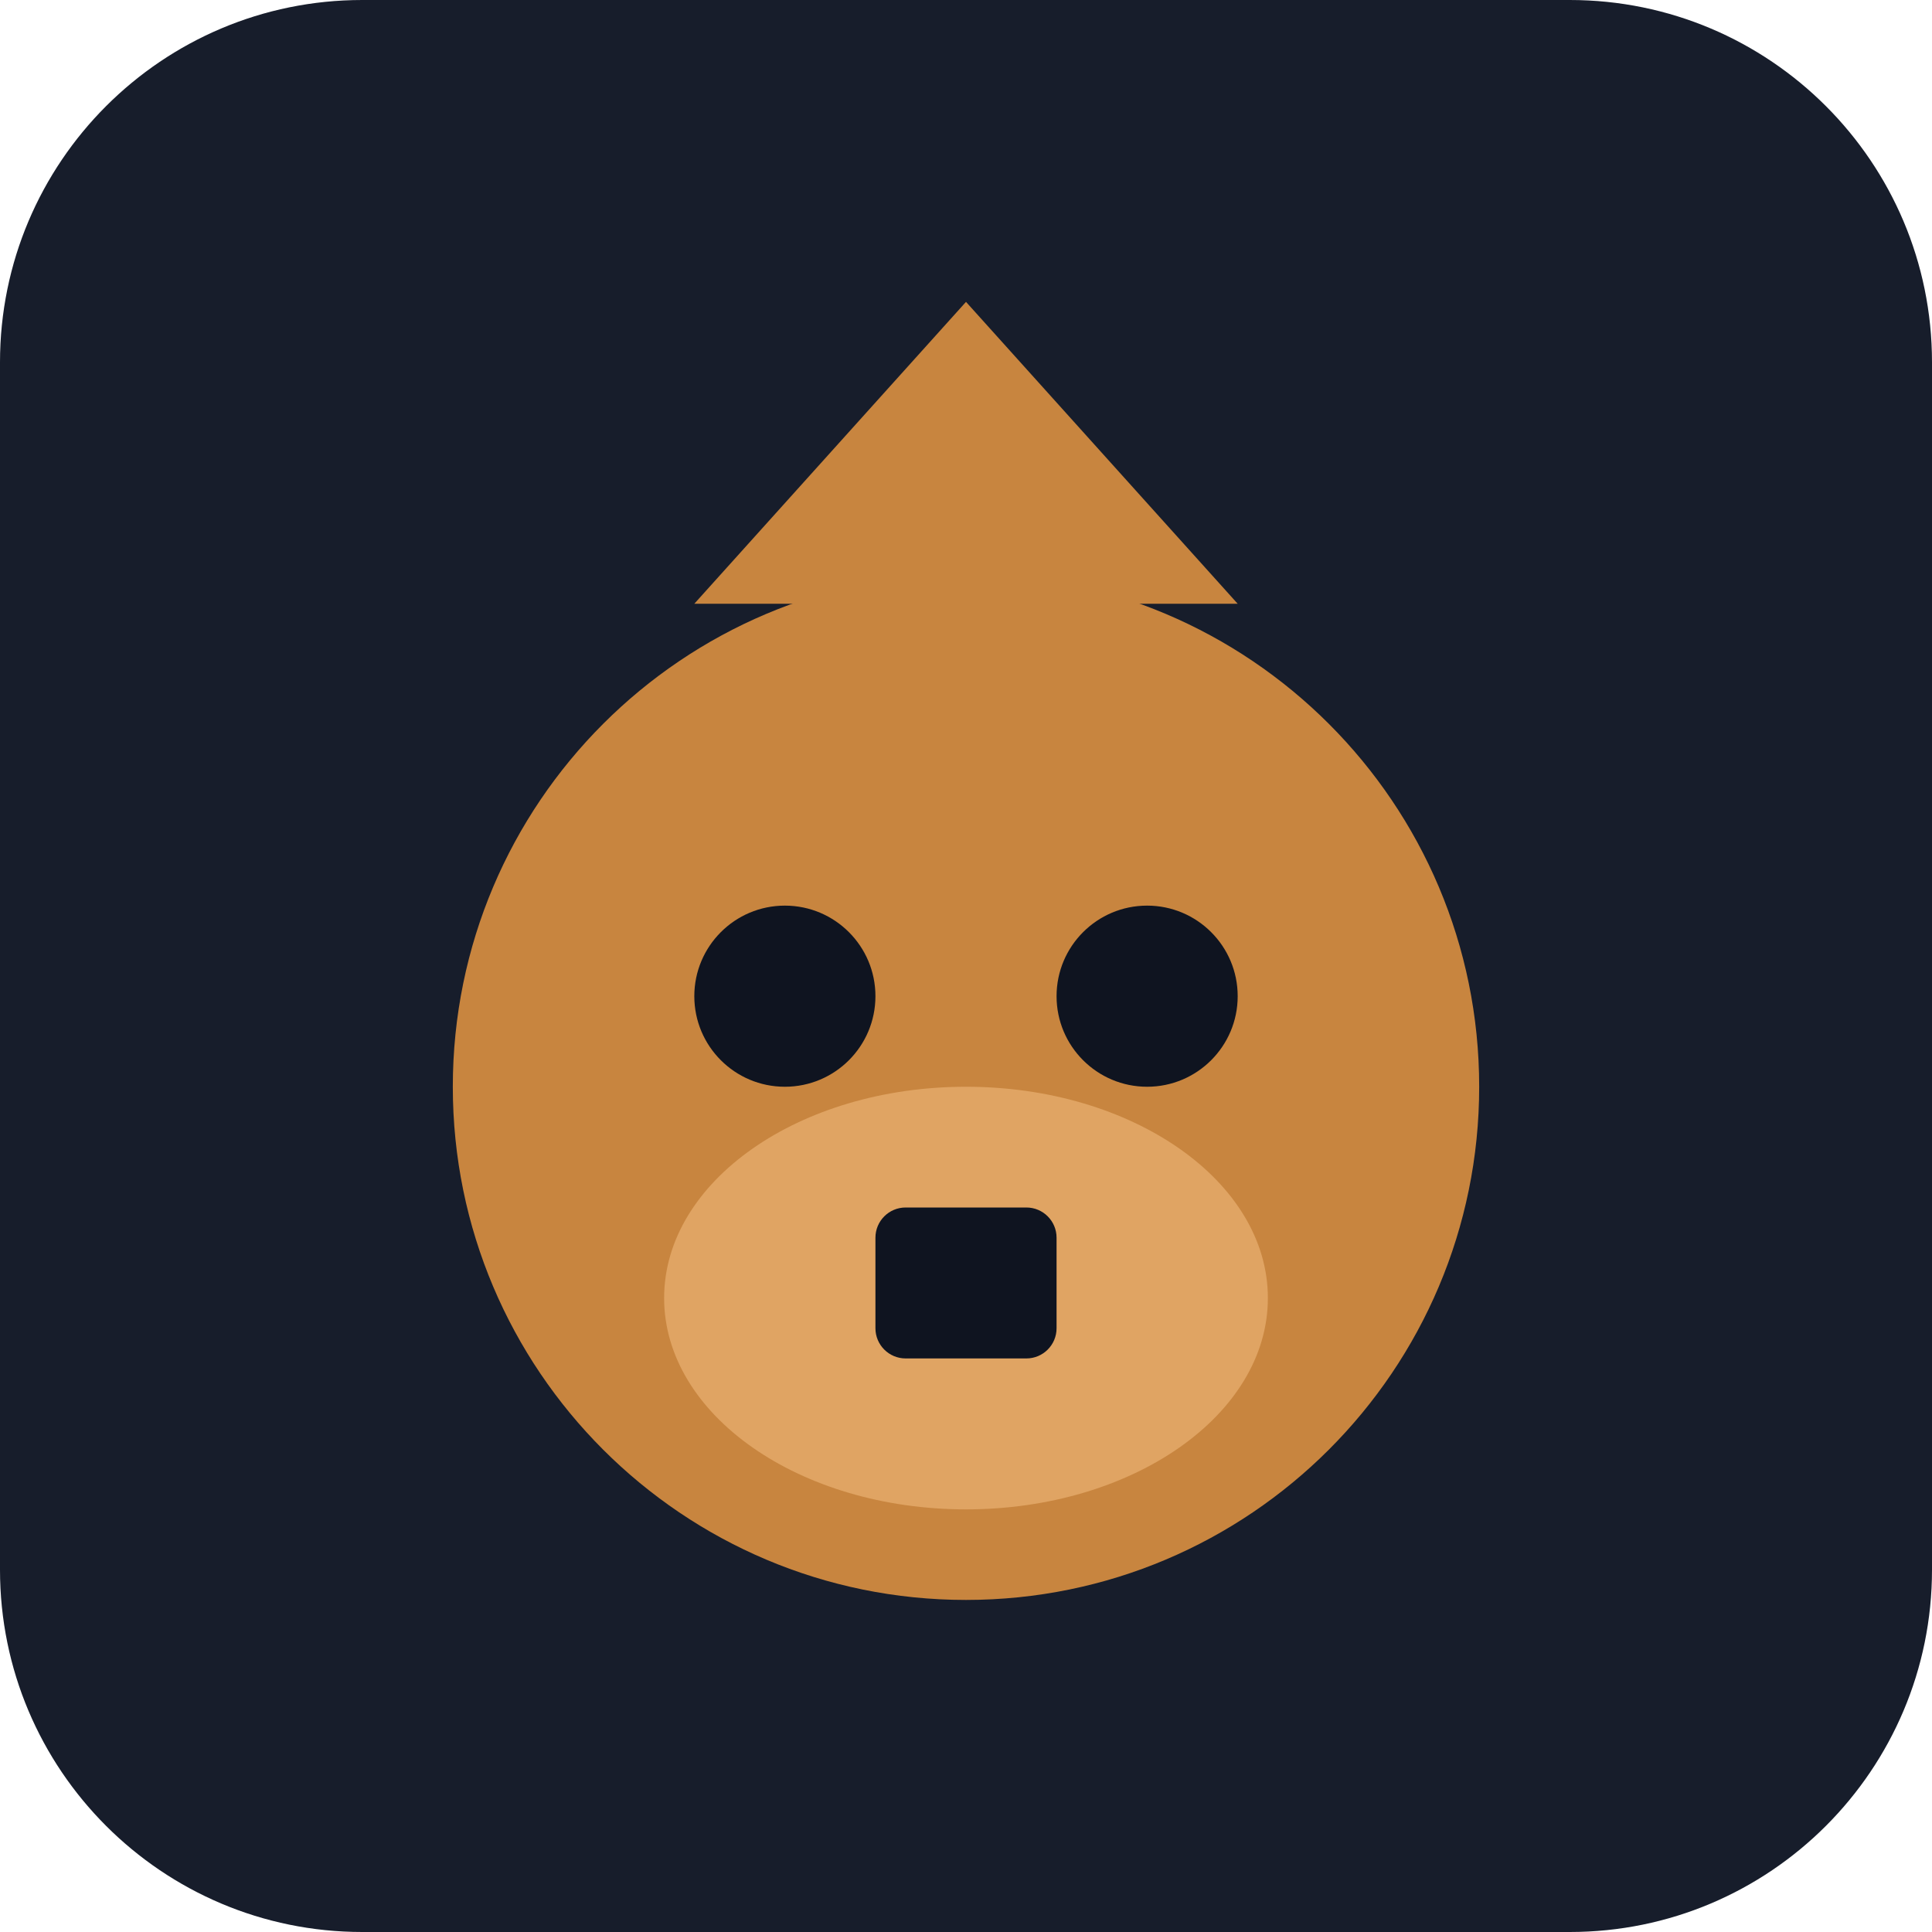
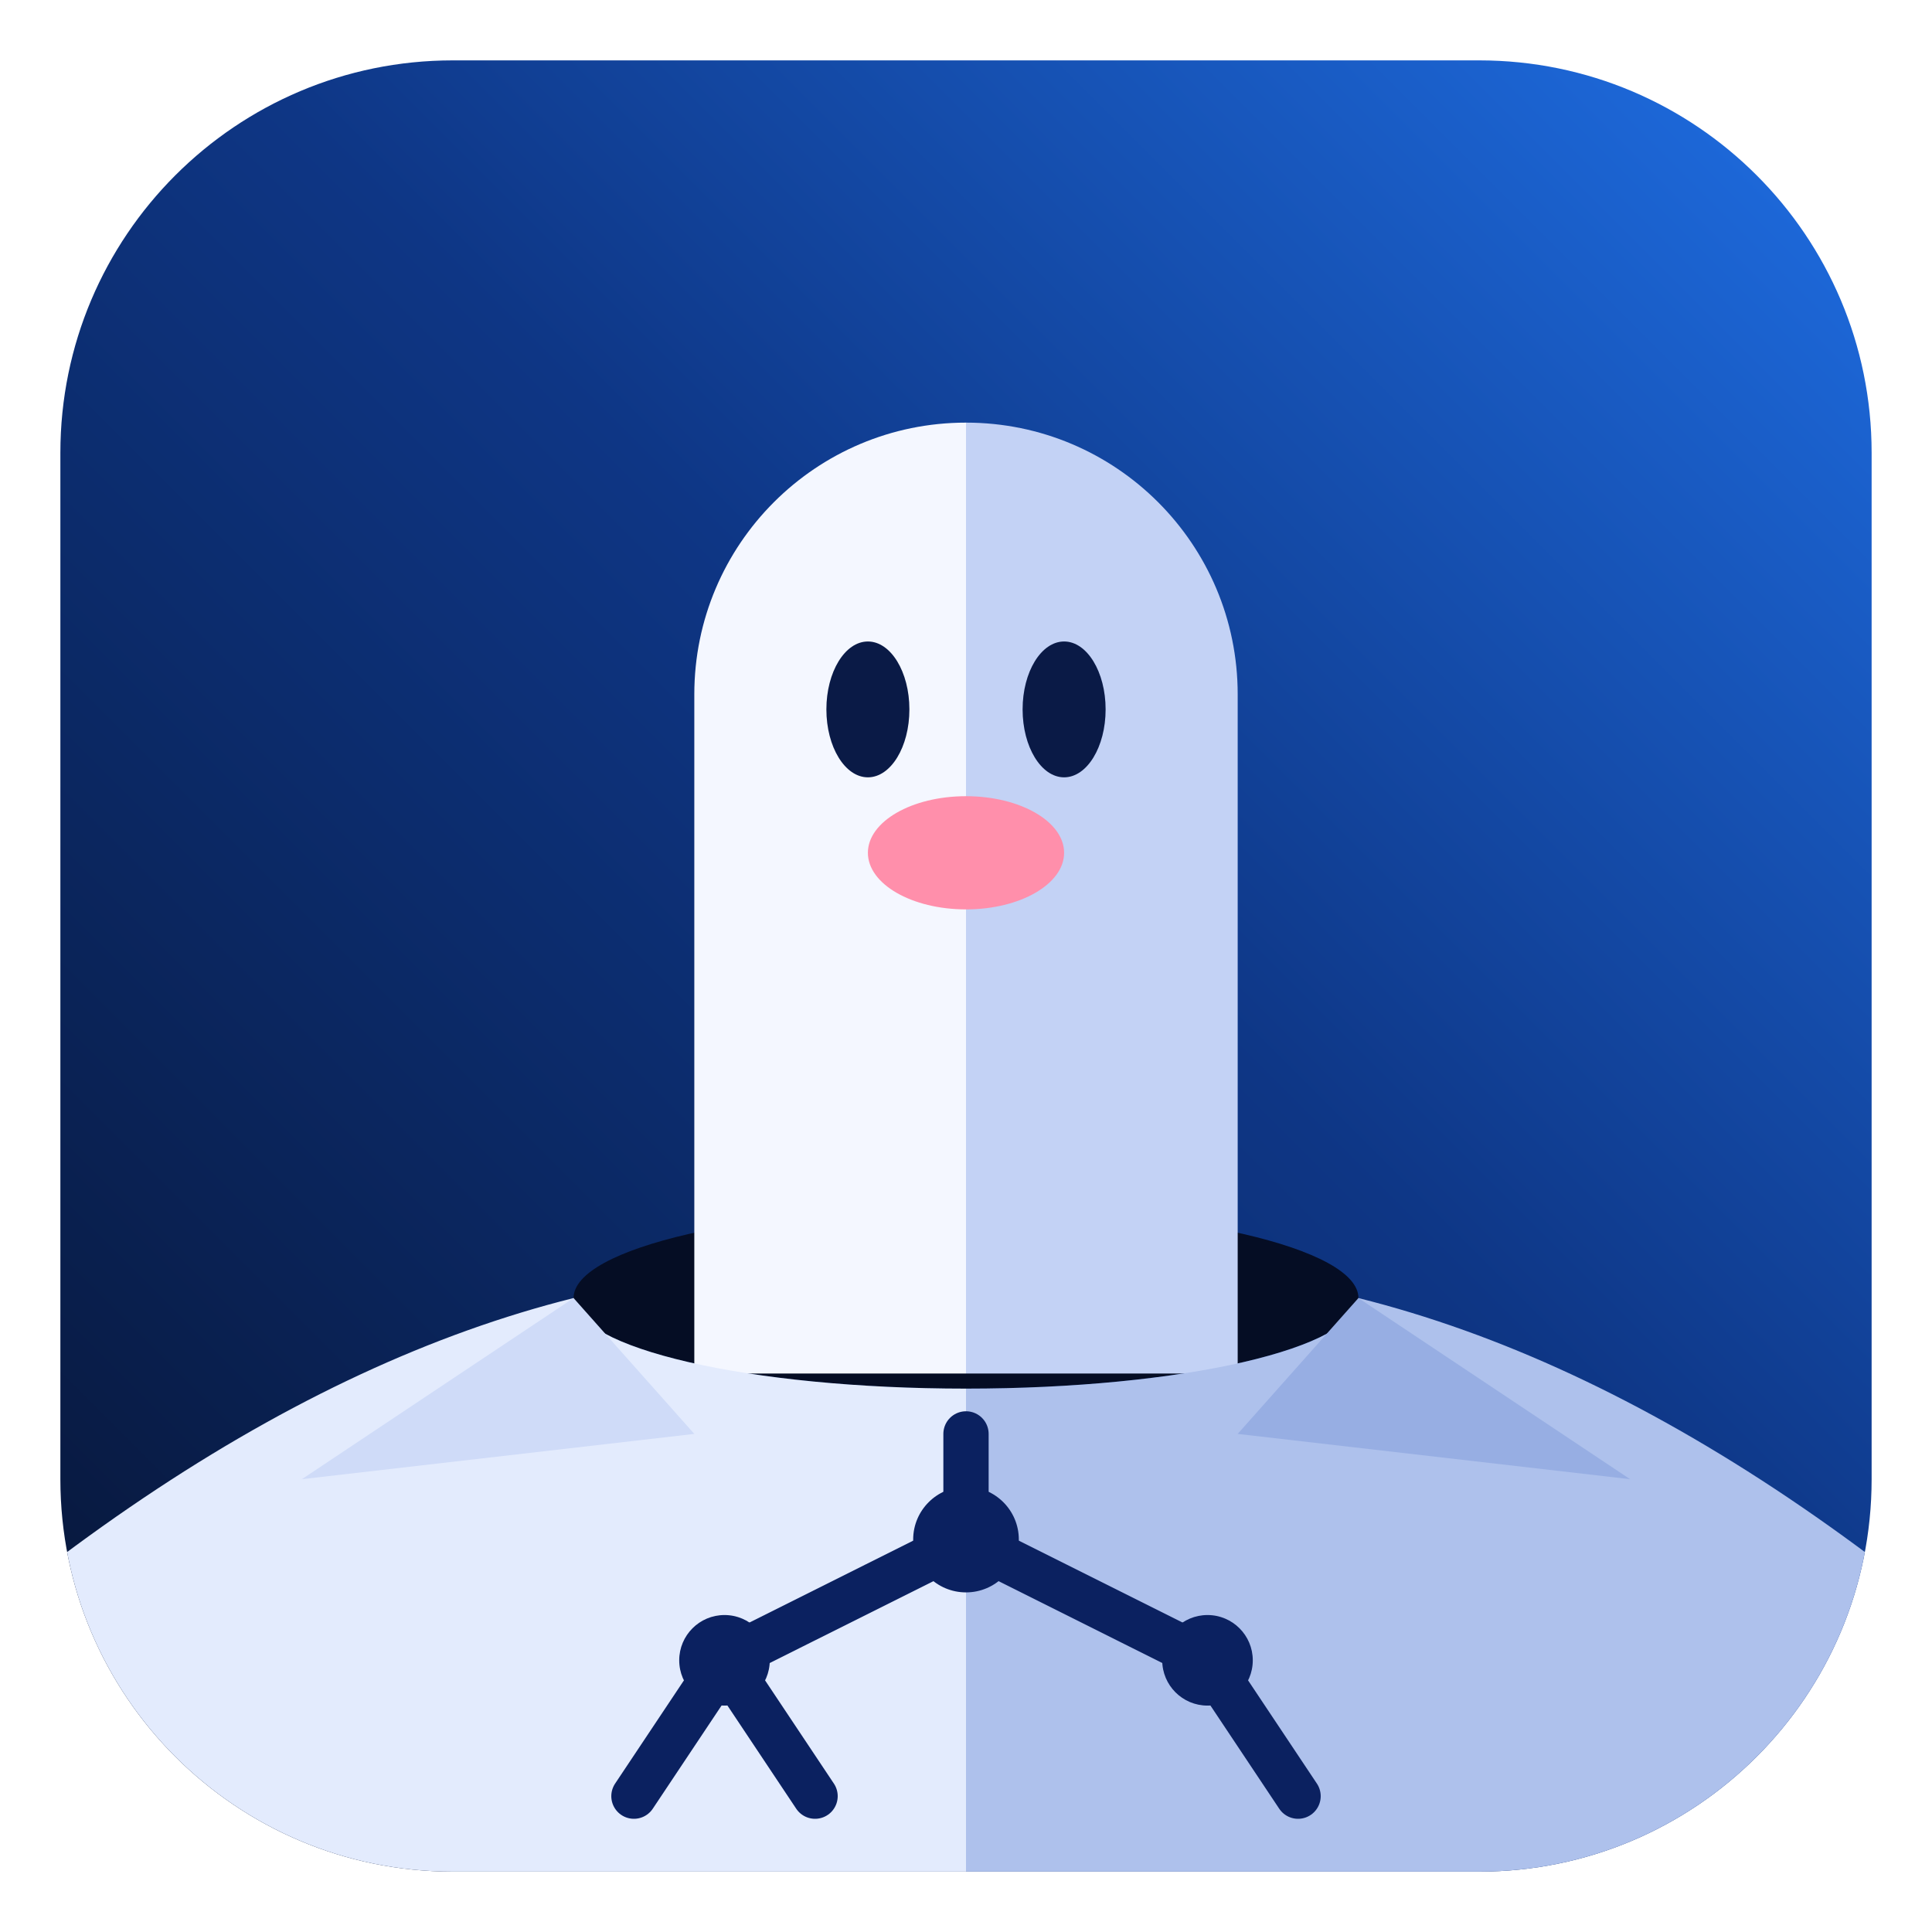
- <svg xmlns="http://www.w3.org/2000/svg" viewBox="0 0 128 128" width="128" height="128">
-   <rect width="128" height="128" rx="24" fill="#171d2b" />
-   <circle cx="64" cy="72" r="34" fill="#c8853f" />
-   <ellipse cx="64" cy="86" rx="20" ry="14" fill="#e0a463" />
-   <circle cx="52" cy="66" r="6" fill="#0f1420" />
-   <circle cx="76" cy="66" r="6" fill="#0f1420" />
-   <path d="M46 40 L64 20 L82 40 Z" fill="#c8853f" />
-   <rect x="58" y="80" width="12" height="10" rx="2" fill="#0f1420" />
+ <svg xmlns="http://www.w3.org/2000/svg" viewBox="0 0 256 256" width="256" height="256">
+   <defs>
+     <linearGradient id="bg" x1="0" y1="1" x2="1" y2="0">
+       <stop offset="0" stop-color="#071433" />
+       <stop offset="0.55" stop-color="#0e3685" />
+       <stop offset="1" stop-color="#1f6fe5" />
+     </linearGradient>
+     <clipPath id="sq">
+       <rect x="8" y="8" width="240" height="240" rx="52" />
+     </clipPath>
+   </defs>
+   <rect x="8" y="8" width="240" height="240" rx="52" fill="url(#bg)" />
+   <g clip-path="url(#sq)">
+     <ellipse cx="128" cy="172" rx="52" ry="12" fill="#050d24" />
+     <path d="M92 182 V92 A36 36 0 0 1 128 56 V182 Z" fill="#f4f7ff" />
+     <path d="M128 56 A36 36 0 0 1 164 92 V182 H128 Z" fill="#c3d2f5" />
+     <ellipse cx="115" cy="94" rx="5.5" ry="9" fill="#0a1a46" />
+     <ellipse cx="141" cy="94" rx="5.5" ry="9" fill="#0a1a46" />
+     <ellipse cx="128" cy="113" rx="13" ry="7.5" fill="#ff8fab" />
+     <path d="M-40 250 Q20 186 76 172 A52 12 0 0 0 128 184 V300 H-40 Z" fill="#e3ebfd" />
+     <path d="M128 184 A52 12 0 0 0 180 172 Q236 186 296 250 V300 H128 Z" fill="#aec1ec" />
+     <path d="M40 196 L76 172 L92 190 Z" fill="#cfdbf8" />
+     <path d="M216 196 L180 172 L164 190 Z" fill="#97aee3" />
+     <g fill="none" stroke="#0b2160" stroke-width="6" stroke-linecap="round" stroke-linejoin="round">
+       <path d="M128 190 V204 M128 204 L96 220 M128 204 L160 220 M96 220 L84 238 M96 220 L108 238 M160 220 L172 238" />
+     </g>
+     <g fill="#0b2160">
+       <circle cx="128" cy="204" r="7" />
+       <circle cx="96" cy="220" r="6" />
+       <circle cx="160" cy="220" r="6" />
+     </g>
+   </g>
</svg>
